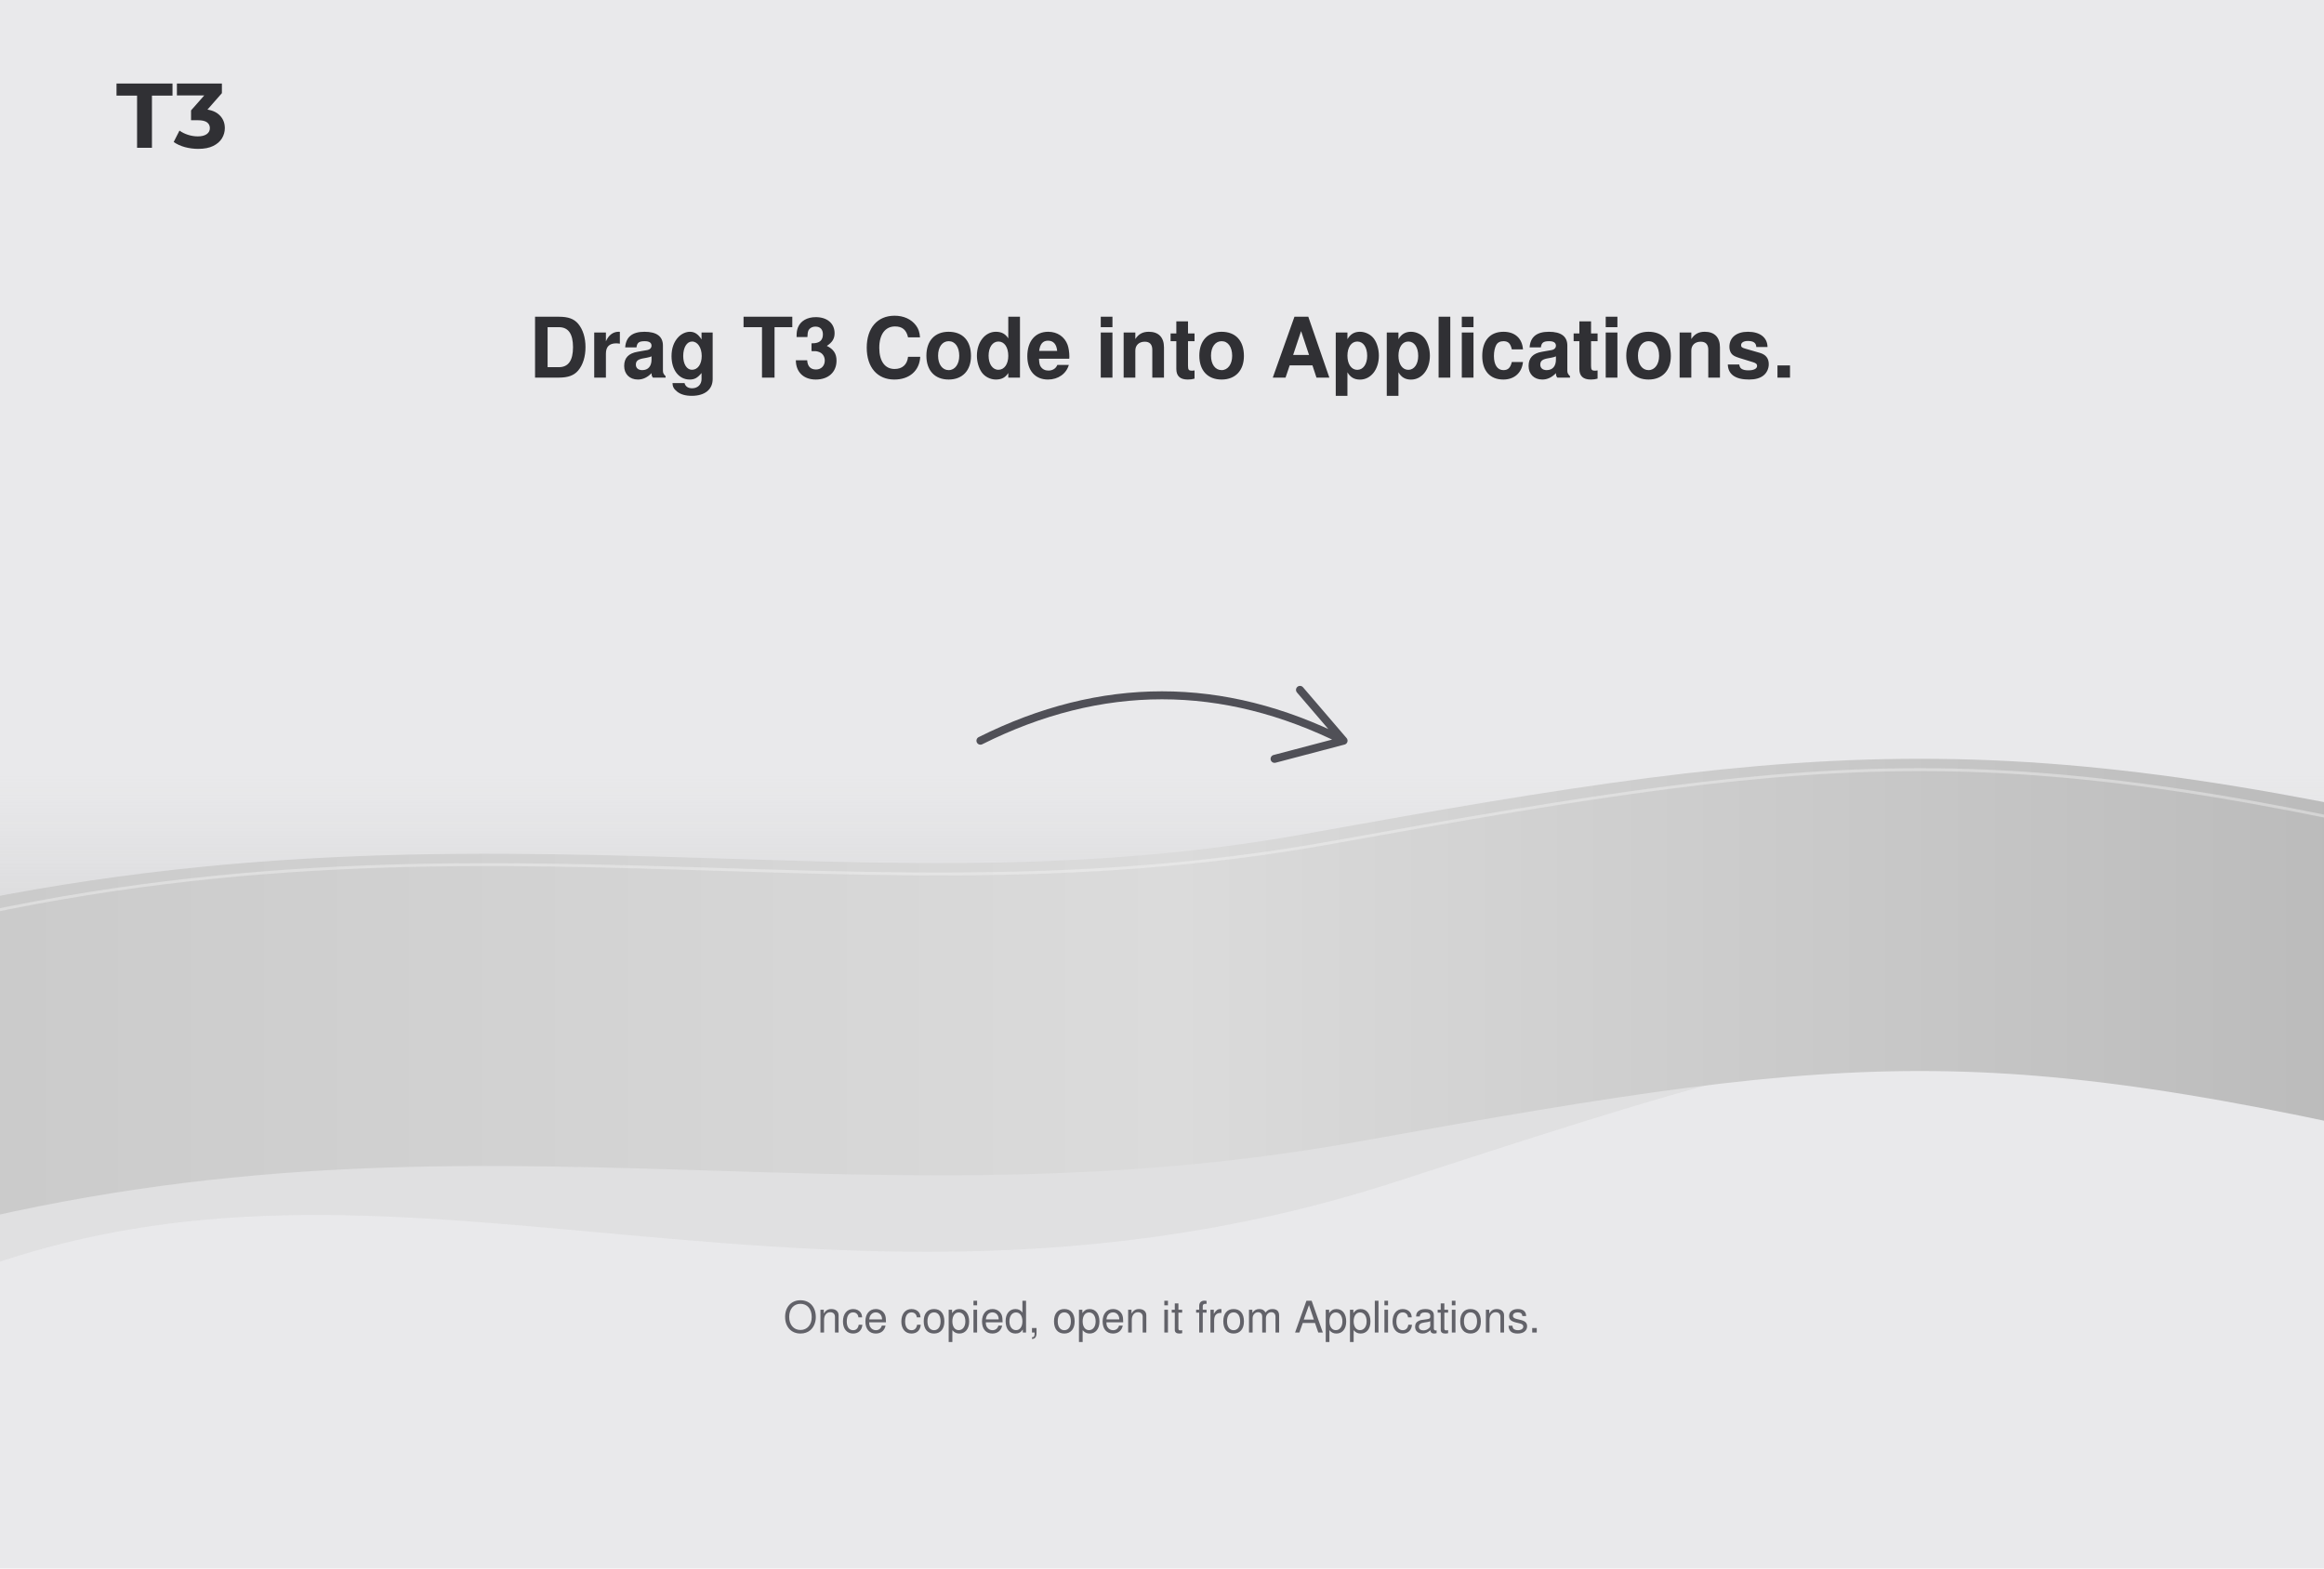
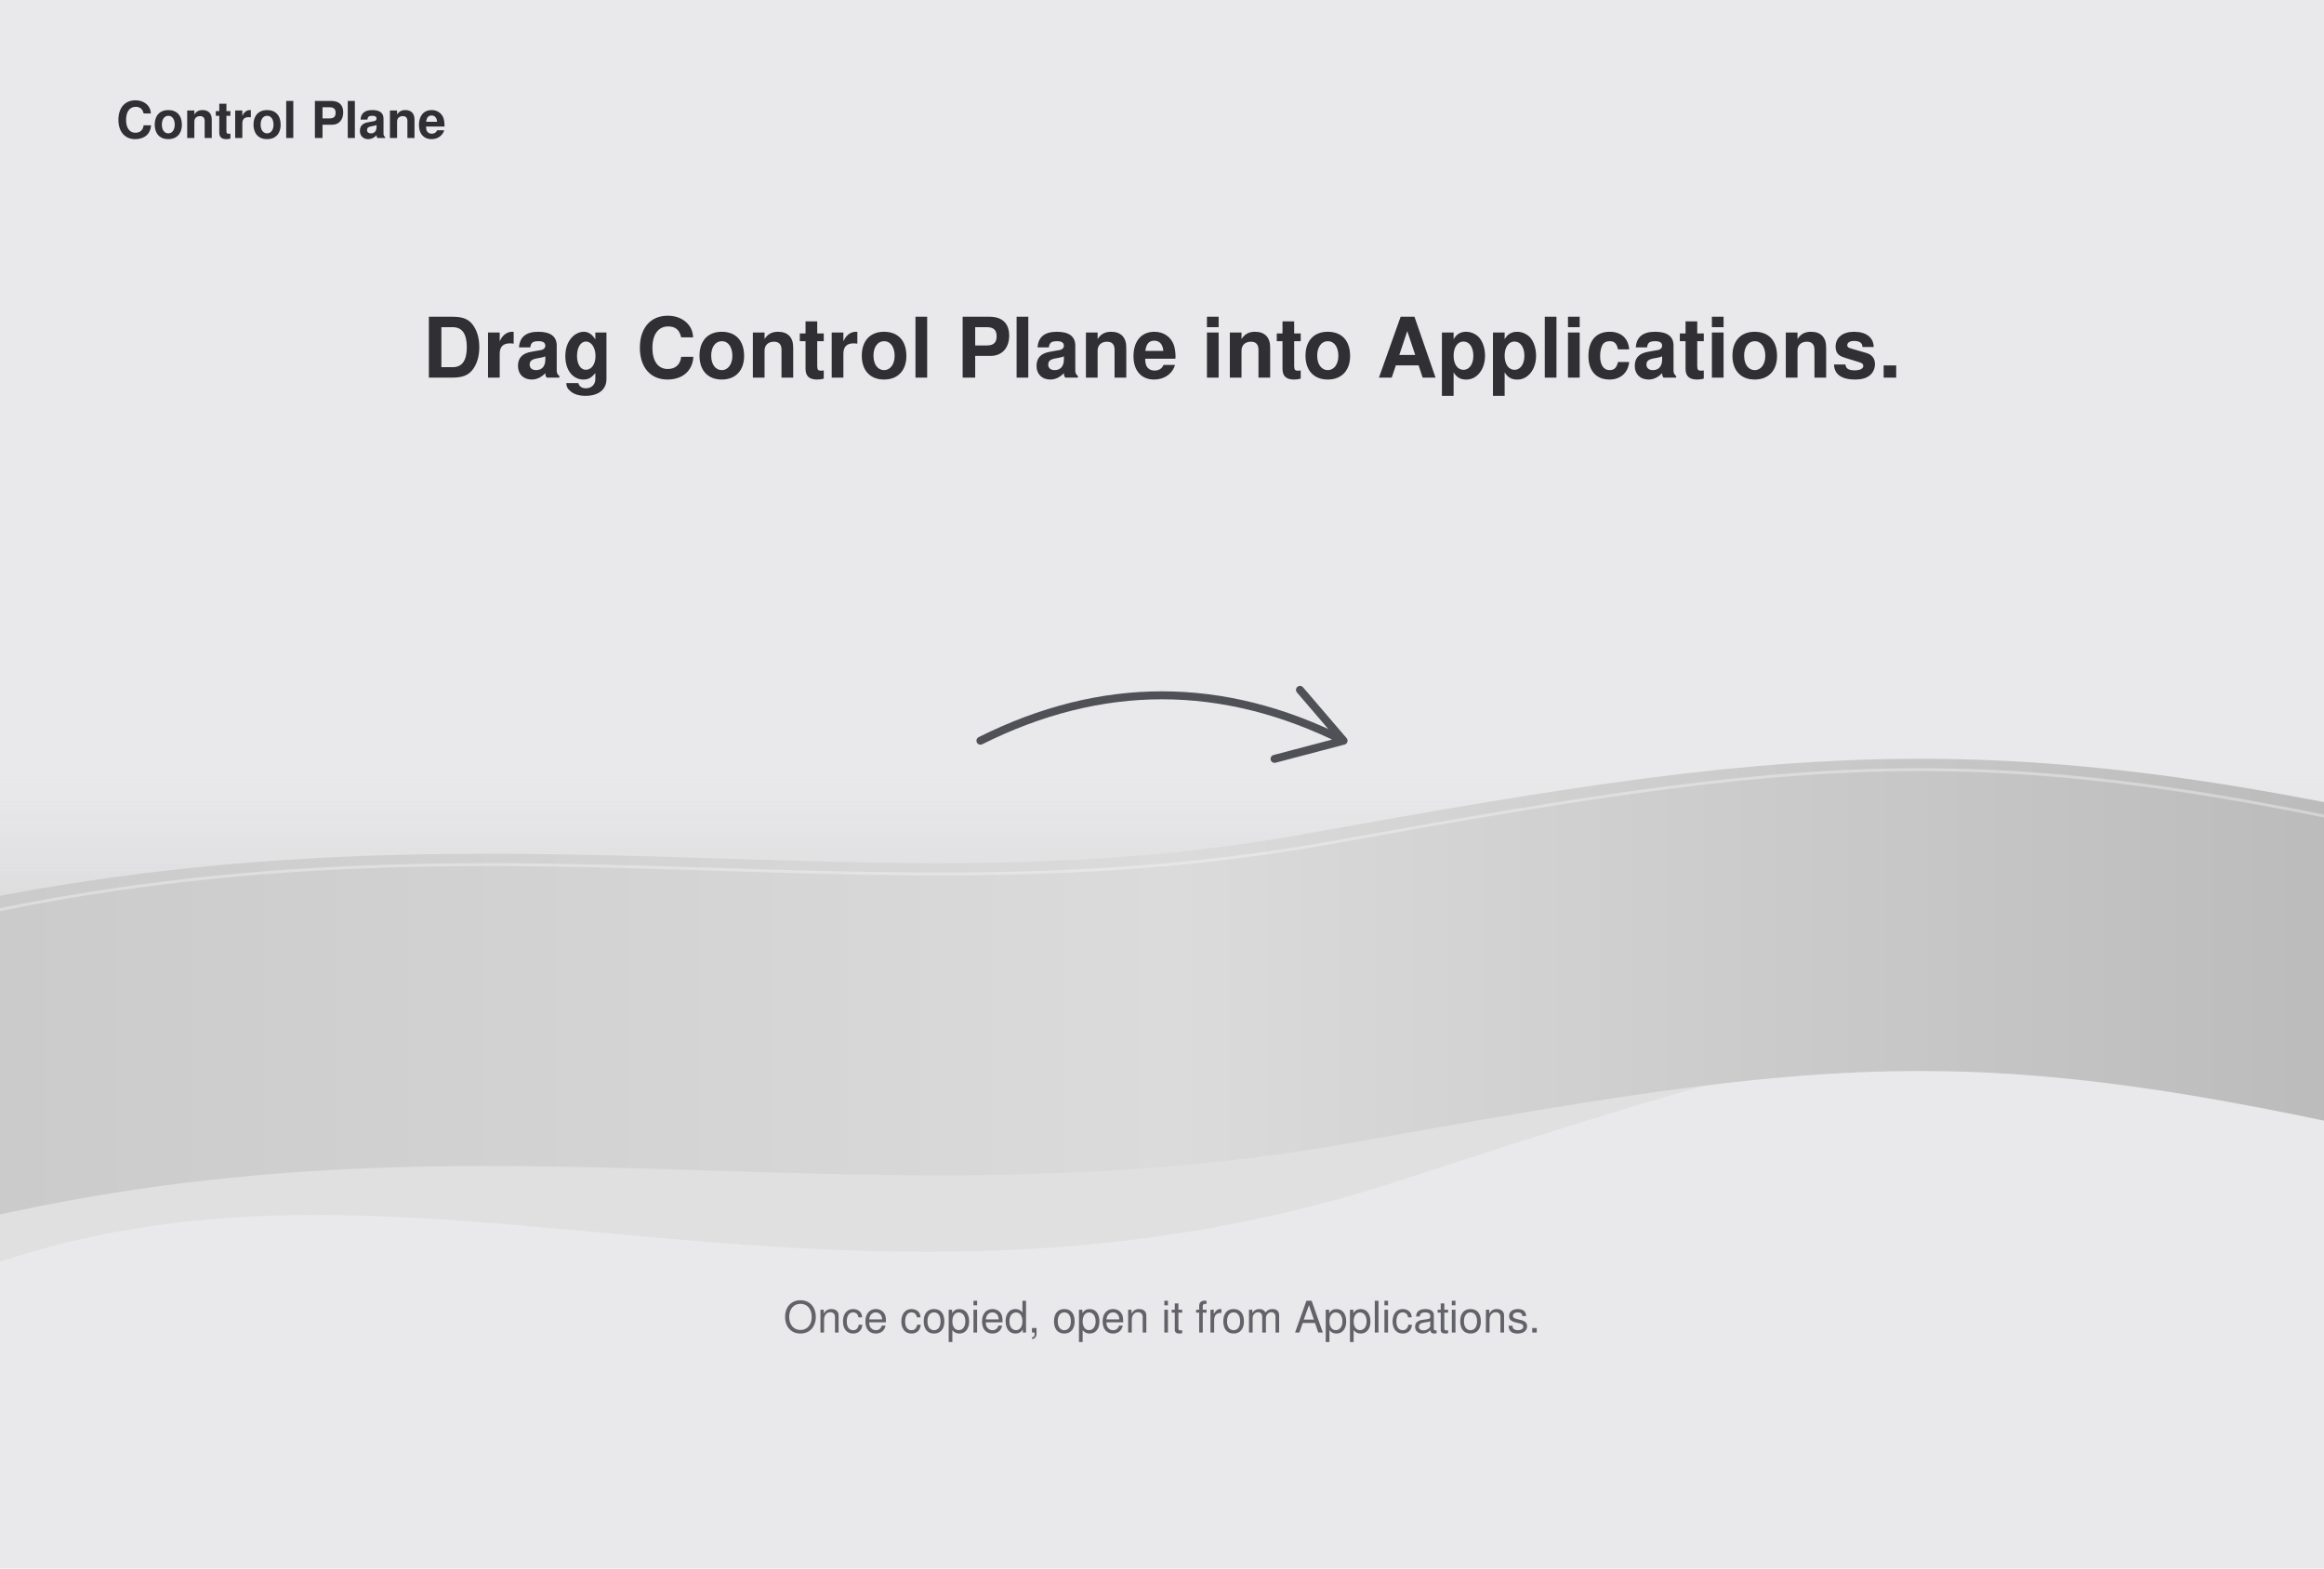
<svg xmlns="http://www.w3.org/2000/svg" width="1280" height="864" viewBox="0 0 640 432">
  <defs>
    <linearGradient id="veil" x1="0" y1="0" x2="0" y2="1">
      <stop stop-color="#B7B7B7" stop-opacity="0" />
      <stop offset=".55" stop-color="#A5A5A5" stop-opacity=".24" />
      <stop offset="1" stop-color="#D1D1D1" stop-opacity=".4" />
    </linearGradient>
    <linearGradient id="silk" x1="0" y1="0" x2="1" y2="0">
      <stop stop-color="#C8C8C8" />
      <stop offset=".5" stop-color="#DBDBDB" />
      <stop offset="1" stop-color="#B5B5B5" />
    </linearGradient>
  </defs>
  <rect width="640" height="432" fill="#E9E9EB" />
  <path d="M-60 293C95 220 214 304 362 256S559 191 707 257" stroke="url(#veil)" stroke-width="146" fill="none" opacity="1" stroke-linecap="round" stroke-linejoin="round" />
  <path d="M-60 306C113 252 223 298 367 272S553 242 707 280" stroke="url(#silk)" stroke-width="86" fill="none" opacity="1" stroke-linecap="round" stroke-linejoin="round" />
  <path d="M-60 266C113 212 223 258 367 232S553 202 707 240" stroke="#F5F5F5" stroke-width="0.8" fill="none" opacity="0.42" stroke-linecap="round" stroke-linejoin="round" />
-   <svg x="32" y="23" width="30" height="18" viewBox="15.531 37 94.394 56.96" fill="#303034">
-     <path d="M33.451 93V47.56H15.531V37H64.331V47.56H46.411V93H33.451ZM86.725 93.96C82.832 93.96 78.965 93.453 75.125 92.44C71.285 91.373 68.032 89.88 65.365 87.96L70.405 78.04C72.539 79.587 75.019 80.813 77.845 81.72C80.672 82.627 83.525 83.08 86.405 83.08C89.659 83.08 92.219 82.44 94.085 81.16C95.952 79.88 96.885 78.12 96.885 75.88C96.885 73.747 96.059 72.067 94.405 70.84C92.752 69.613 90.085 69 86.405 69H80.485V60.44L96.085 42.76L97.525 47.4H68.165V37H107.365V45.4L91.845 63.08L85.285 59.32H89.045C95.925 59.32 101.125 60.867 104.645 63.96C108.165 67.053 109.925 71.027 109.925 75.88C109.925 79.027 109.099 81.987 107.445 84.76C105.792 87.48 103.259 89.693 99.845 91.4C96.432 93.107 92.059 93.96 86.725 93.96Z" />
-   </svg>
-   <text x="320" y="104" fill="#303034" font-family="Helvetica" font-size="23" font-weight="700" text-anchor="middle">Drag T3 Code into Applications.</text>
+   <text x="32" y="38" fill="#303034" font-family="Helvetica" font-size="14" font-weight="700">Control Plane</text>
+   <text x="320" y="104" fill="#303034" font-family="Helvetica" font-size="23" font-weight="700" text-anchor="middle">Drag Control Plane into Applications.</text>
  <path d="M270 204Q320 179 370 204M358 190L370 204L351 209" stroke="#505057" stroke-width="2.2" fill="none" opacity="1" stroke-linecap="round" stroke-linejoin="round" />
  <text x="320" y="367" fill="#626269" font-family="Helvetica" font-size="12" font-weight="400" text-anchor="middle">Once copied, open it from Applications.</text>
</svg>
